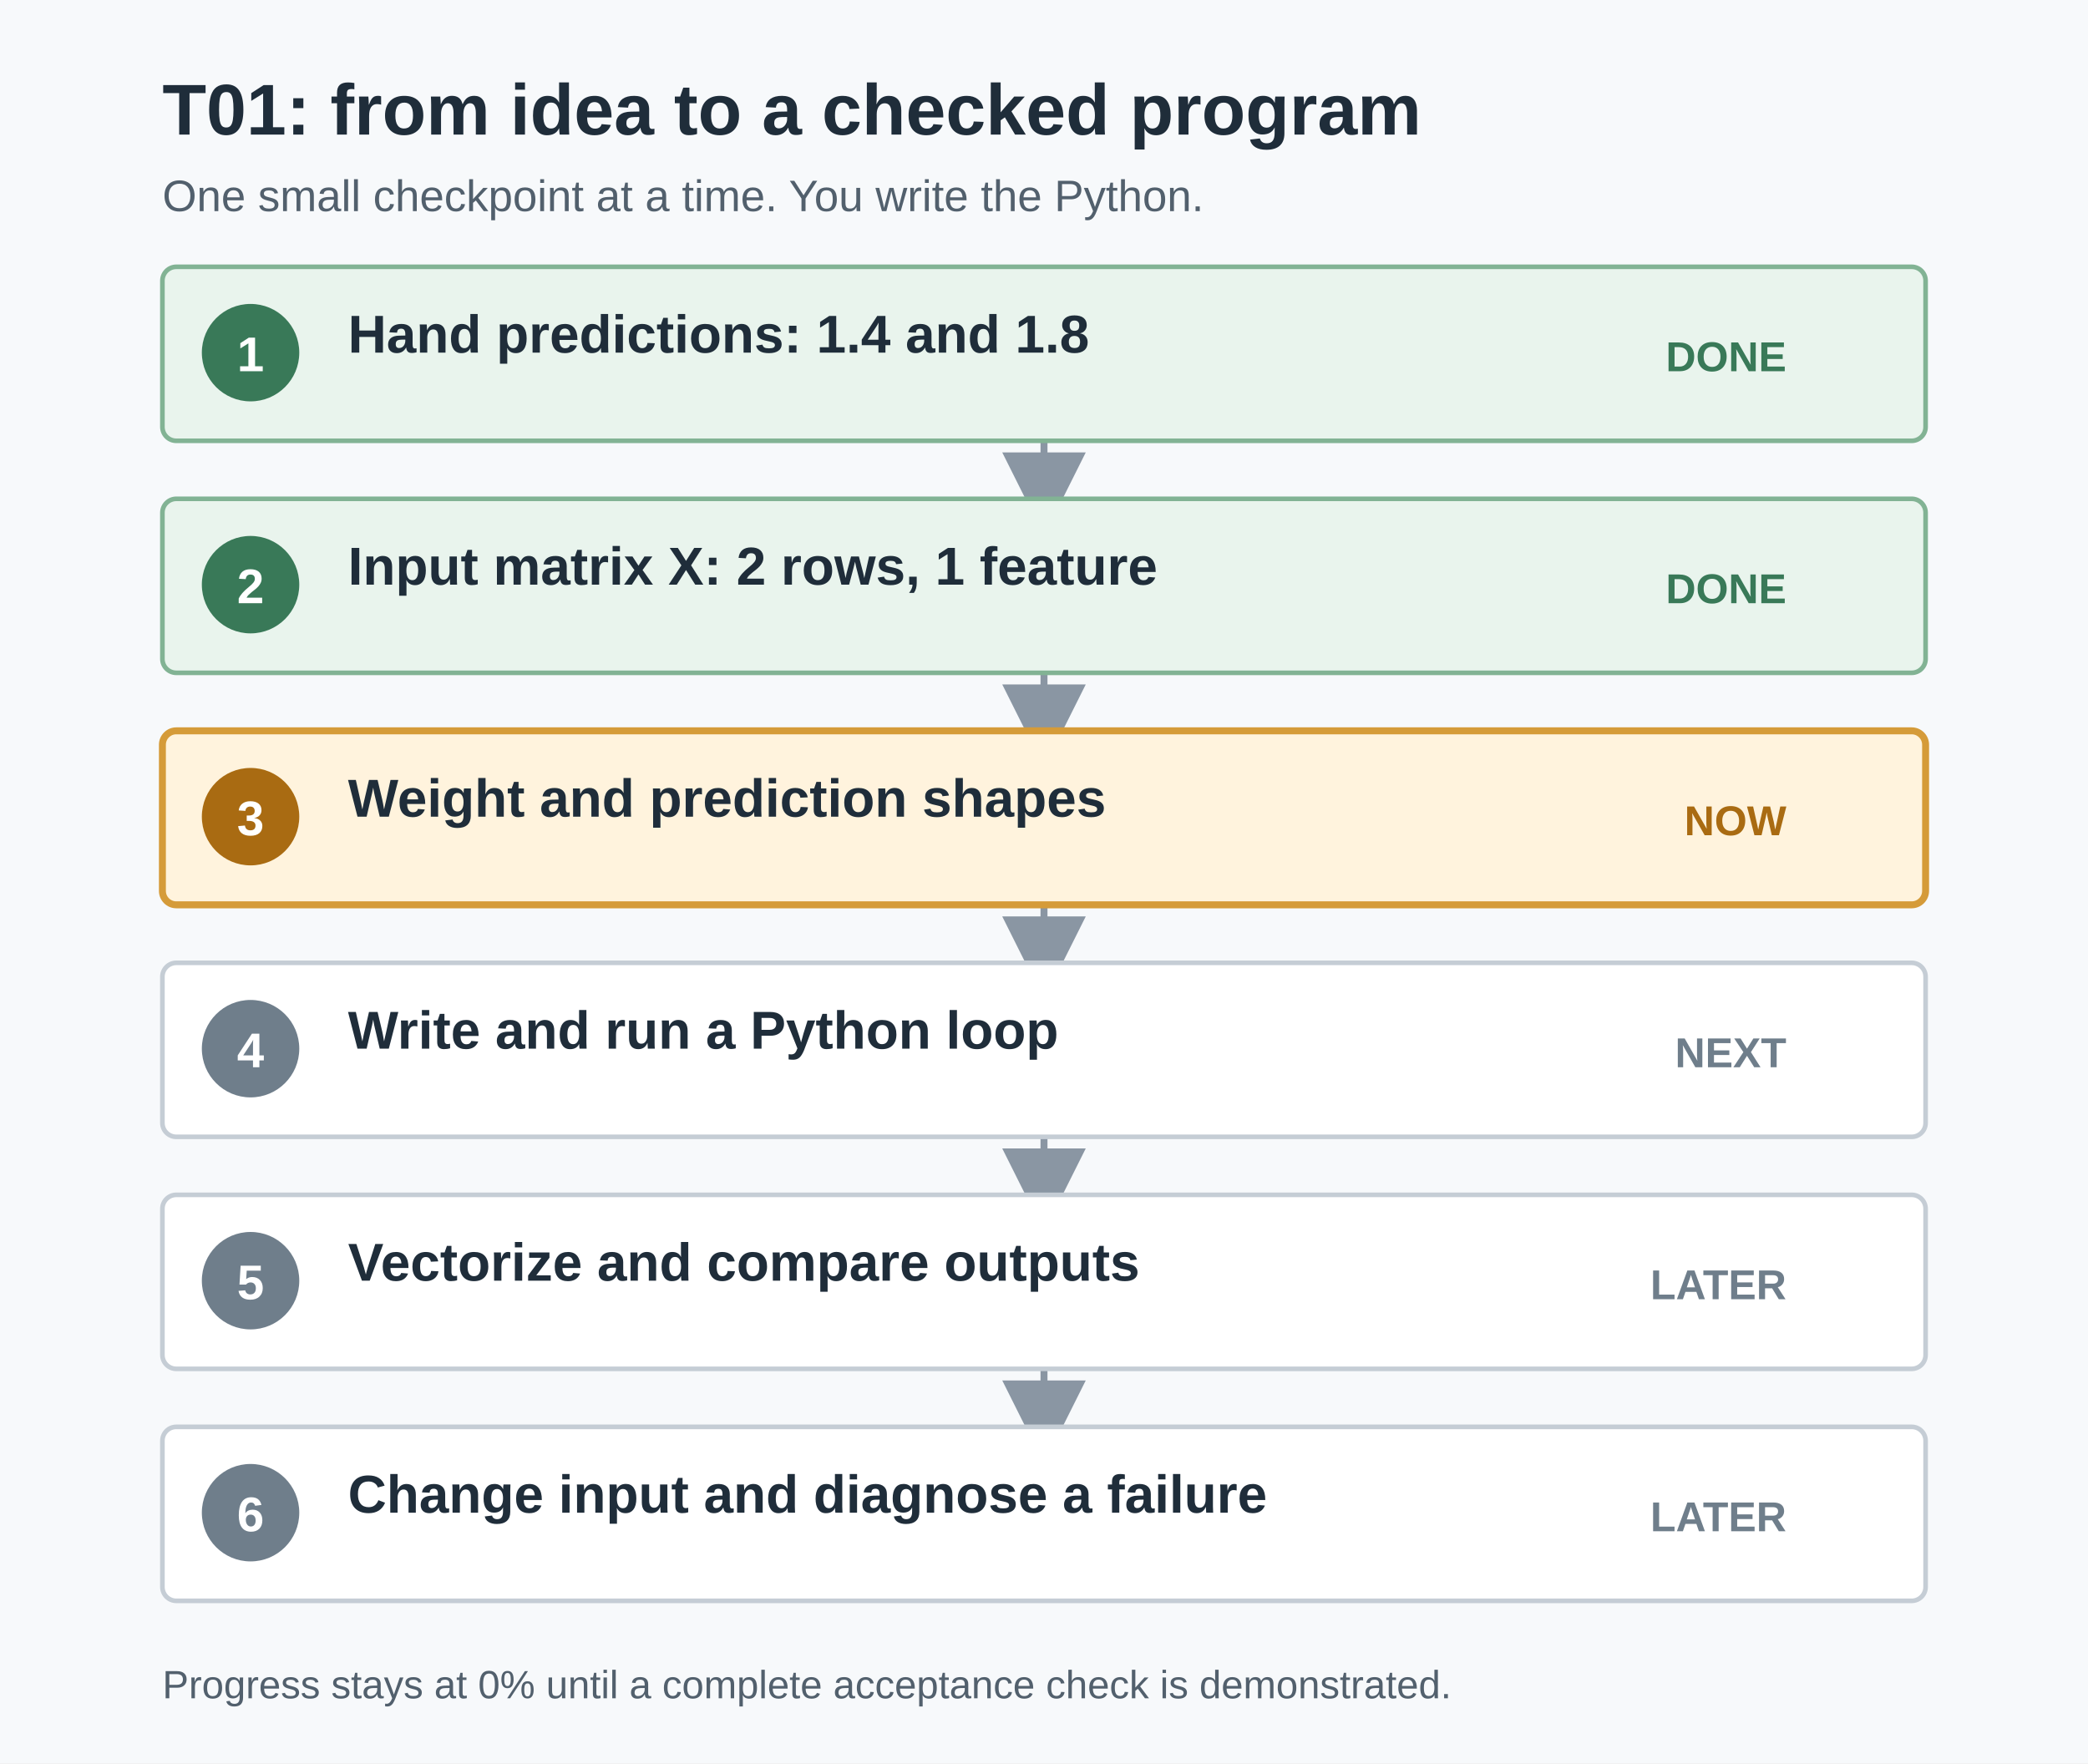
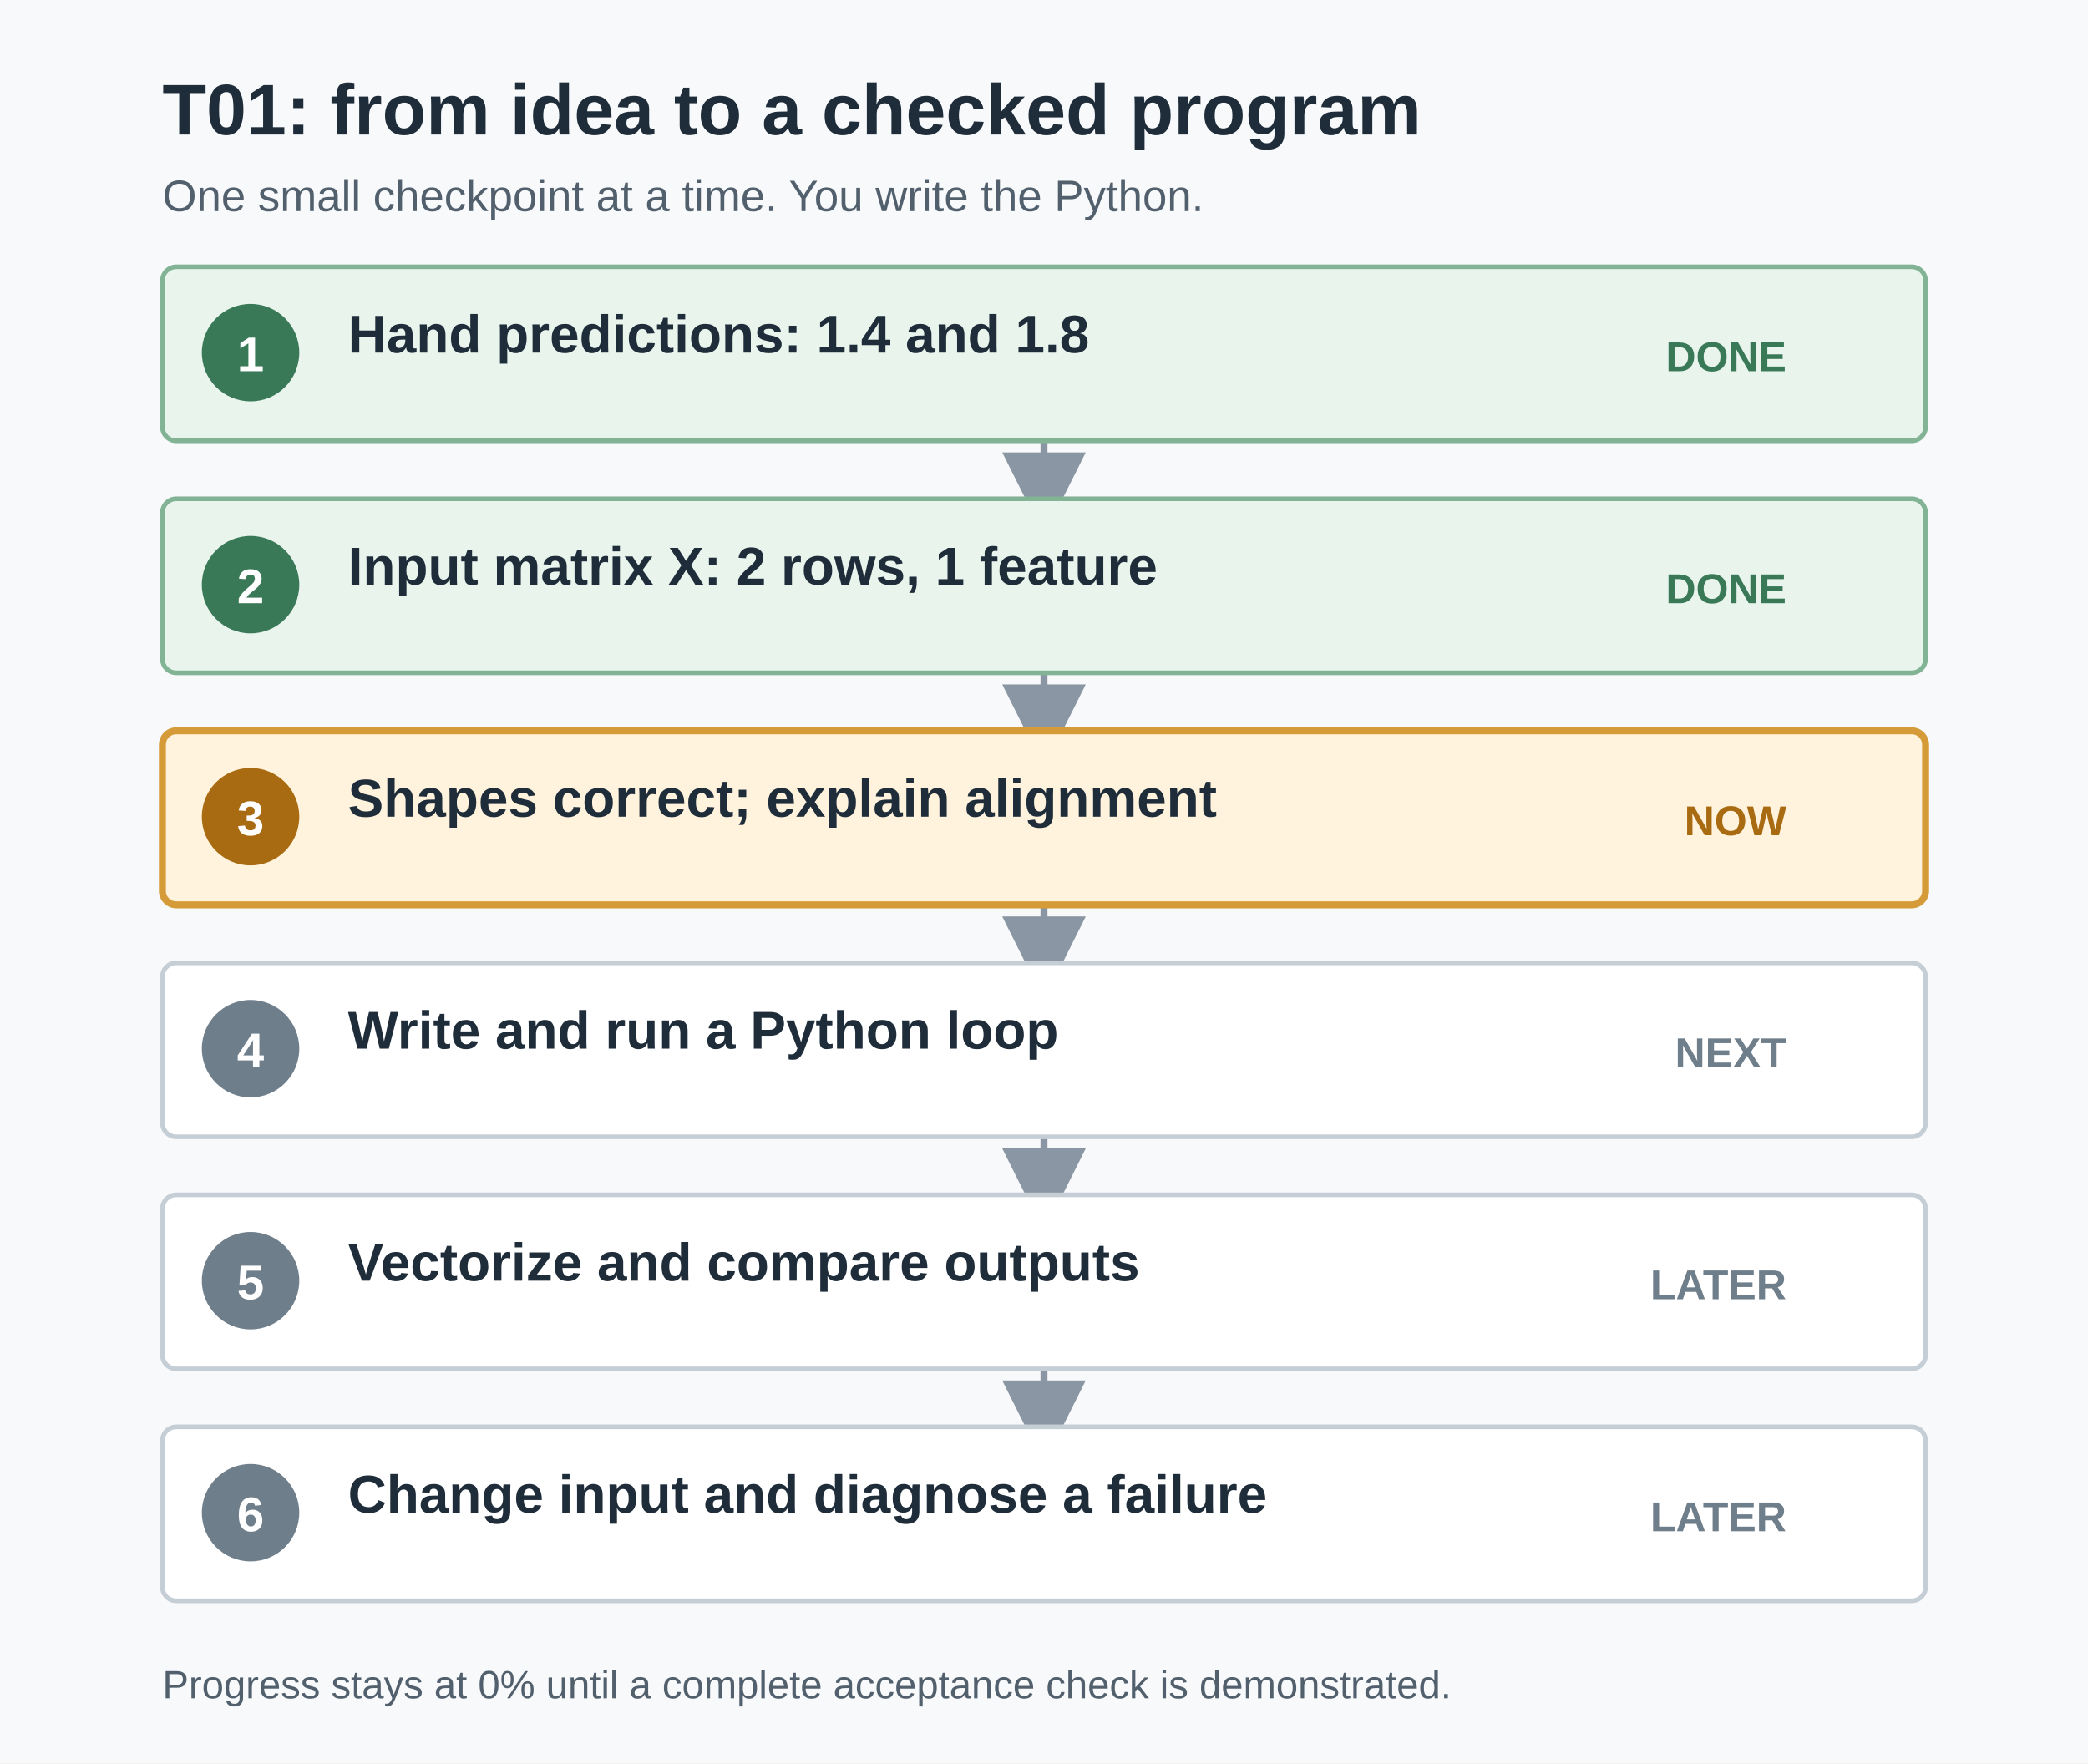
<svg xmlns="http://www.w3.org/2000/svg" width="900" height="760" viewBox="0 0 900 760" role="img" aria-labelledby="title desc">
  <defs>
    <marker id="arrow" markerWidth="12" markerHeight="12" refX="6" refY="6" orient="auto">
      <path d="M 0 0 L 12 6 L 0 12 z" fill="#8a96a3" />
    </marker>
  </defs>
  <rect width="900" height="760" fill="#f7f9fb" />
  <text x="70" y="58" font-family="Arial, sans-serif" font-size="31" font-weight="700" fill="#1f2d3a">T01: from idea to a checked program</text>
  <text x="70" y="91" font-family="Arial, sans-serif" font-size="19" fill="#52606d">One small checkpoint at a time. You write the Python.</text>
  <path d="M 450 190 L 450 213" stroke="#8a96a3" stroke-width="3" marker-end="url(#arrow)" />
  <path d="M 450 290 L 450 313" stroke="#8a96a3" stroke-width="3" marker-end="url(#arrow)" />
  <path d="M 450 390 L 450 413" stroke="#8a96a3" stroke-width="3" marker-end="url(#arrow)" />
  <path d="M 450 490 L 450 513" stroke="#8a96a3" stroke-width="3" marker-end="url(#arrow)" />
  <path d="M 450 590 L 450 613" stroke="#8a96a3" stroke-width="3" marker-end="url(#arrow)" />
  <rect x="70" y="115" width="760" height="75" rx="6" fill="#e9f4ed" stroke="#82b394" stroke-width="2" />
  <circle cx="108" cy="152" r="21" fill="#397958" />
  <text x="108" y="160" text-anchor="middle" font-family="Arial, sans-serif" font-size="21" font-weight="700" fill="#fff">1</text>
  <text x="150" y="152" font-family="Arial, sans-serif" font-size="23" font-weight="700" fill="#1f2d3a">Hand predictions: 1.4 and 1.8</text>
  <text x="770" y="160" text-anchor="end" font-family="Arial, sans-serif" font-size="18" font-weight="700" fill="#397958">DONE</text>
  <rect x="70" y="215" width="760" height="75" rx="6" fill="#e9f4ed" stroke="#82b394" stroke-width="2" />
  <circle cx="108" cy="252" r="21" fill="#397958" />
  <text x="108" y="260" text-anchor="middle" font-family="Arial, sans-serif" font-size="21" font-weight="700" fill="#fff">2</text>
  <text x="150" y="252" font-family="Arial, sans-serif" font-size="23" font-weight="700" fill="#1f2d3a">Input matrix X: 2 rows, 1 feature</text>
  <text x="770" y="260" text-anchor="end" font-family="Arial, sans-serif" font-size="18" font-weight="700" fill="#397958">DONE</text>
  <rect x="70" y="315" width="760" height="75" rx="6" fill="#fff3dd" stroke="#d59b39" stroke-width="3" />
  <circle cx="108" cy="352" r="21" fill="#a96b12" />
  <text x="108" y="360" text-anchor="middle" font-family="Arial, sans-serif" font-size="21" font-weight="700" fill="#fff">3</text>
-   <text x="150" y="352" font-family="Arial, sans-serif" font-size="23" font-weight="700" fill="#1f2d3a">Weight and prediction shapes</text>
+   <text x="150" y="352" font-family="Arial, sans-serif" font-size="23" font-weight="700" fill="#1f2d3a">Shapes correct; explain alignment</text>
  <text x="770" y="360" text-anchor="end" font-family="Arial, sans-serif" font-size="18" font-weight="700" fill="#a96b12">NOW</text>
  <rect x="70" y="415" width="760" height="75" rx="6" fill="#fff" stroke="#c5cdd5" stroke-width="2" />
  <circle cx="108" cy="452" r="21" fill="#6f7e8b" />
  <text x="108" y="460" text-anchor="middle" font-family="Arial, sans-serif" font-size="21" font-weight="700" fill="#fff">4</text>
  <text x="150" y="452" font-family="Arial, sans-serif" font-size="23" font-weight="700" fill="#1f2d3a">Write and run a Python loop</text>
  <text x="770" y="460" text-anchor="end" font-family="Arial, sans-serif" font-size="18" font-weight="700" fill="#6f7e8b">NEXT</text>
  <rect x="70" y="515" width="760" height="75" rx="6" fill="#fff" stroke="#c5cdd5" stroke-width="2" />
  <circle cx="108" cy="552" r="21" fill="#6f7e8b" />
  <text x="108" y="560" text-anchor="middle" font-family="Arial, sans-serif" font-size="21" font-weight="700" fill="#fff">5</text>
  <text x="150" y="552" font-family="Arial, sans-serif" font-size="23" font-weight="700" fill="#1f2d3a">Vectorize and compare outputs</text>
  <text x="770" y="560" text-anchor="end" font-family="Arial, sans-serif" font-size="18" font-weight="700" fill="#6f7e8b">LATER</text>
  <rect x="70" y="615" width="760" height="75" rx="6" fill="#fff" stroke="#c5cdd5" stroke-width="2" />
  <circle cx="108" cy="652" r="21" fill="#6f7e8b" />
  <text x="108" y="660" text-anchor="middle" font-family="Arial, sans-serif" font-size="21" font-weight="700" fill="#fff">6</text>
  <text x="150" y="652" font-family="Arial, sans-serif" font-size="23" font-weight="700" fill="#1f2d3a">Change input and diagnose a failure</text>
  <text x="770" y="660" text-anchor="end" font-family="Arial, sans-serif" font-size="18" font-weight="700" fill="#6f7e8b">LATER</text>
  <text x="70" y="732" font-family="Arial, sans-serif" font-size="17" fill="#52606d">Progress stays at 0% until a complete acceptance check is demonstrated.</text>
</svg>
